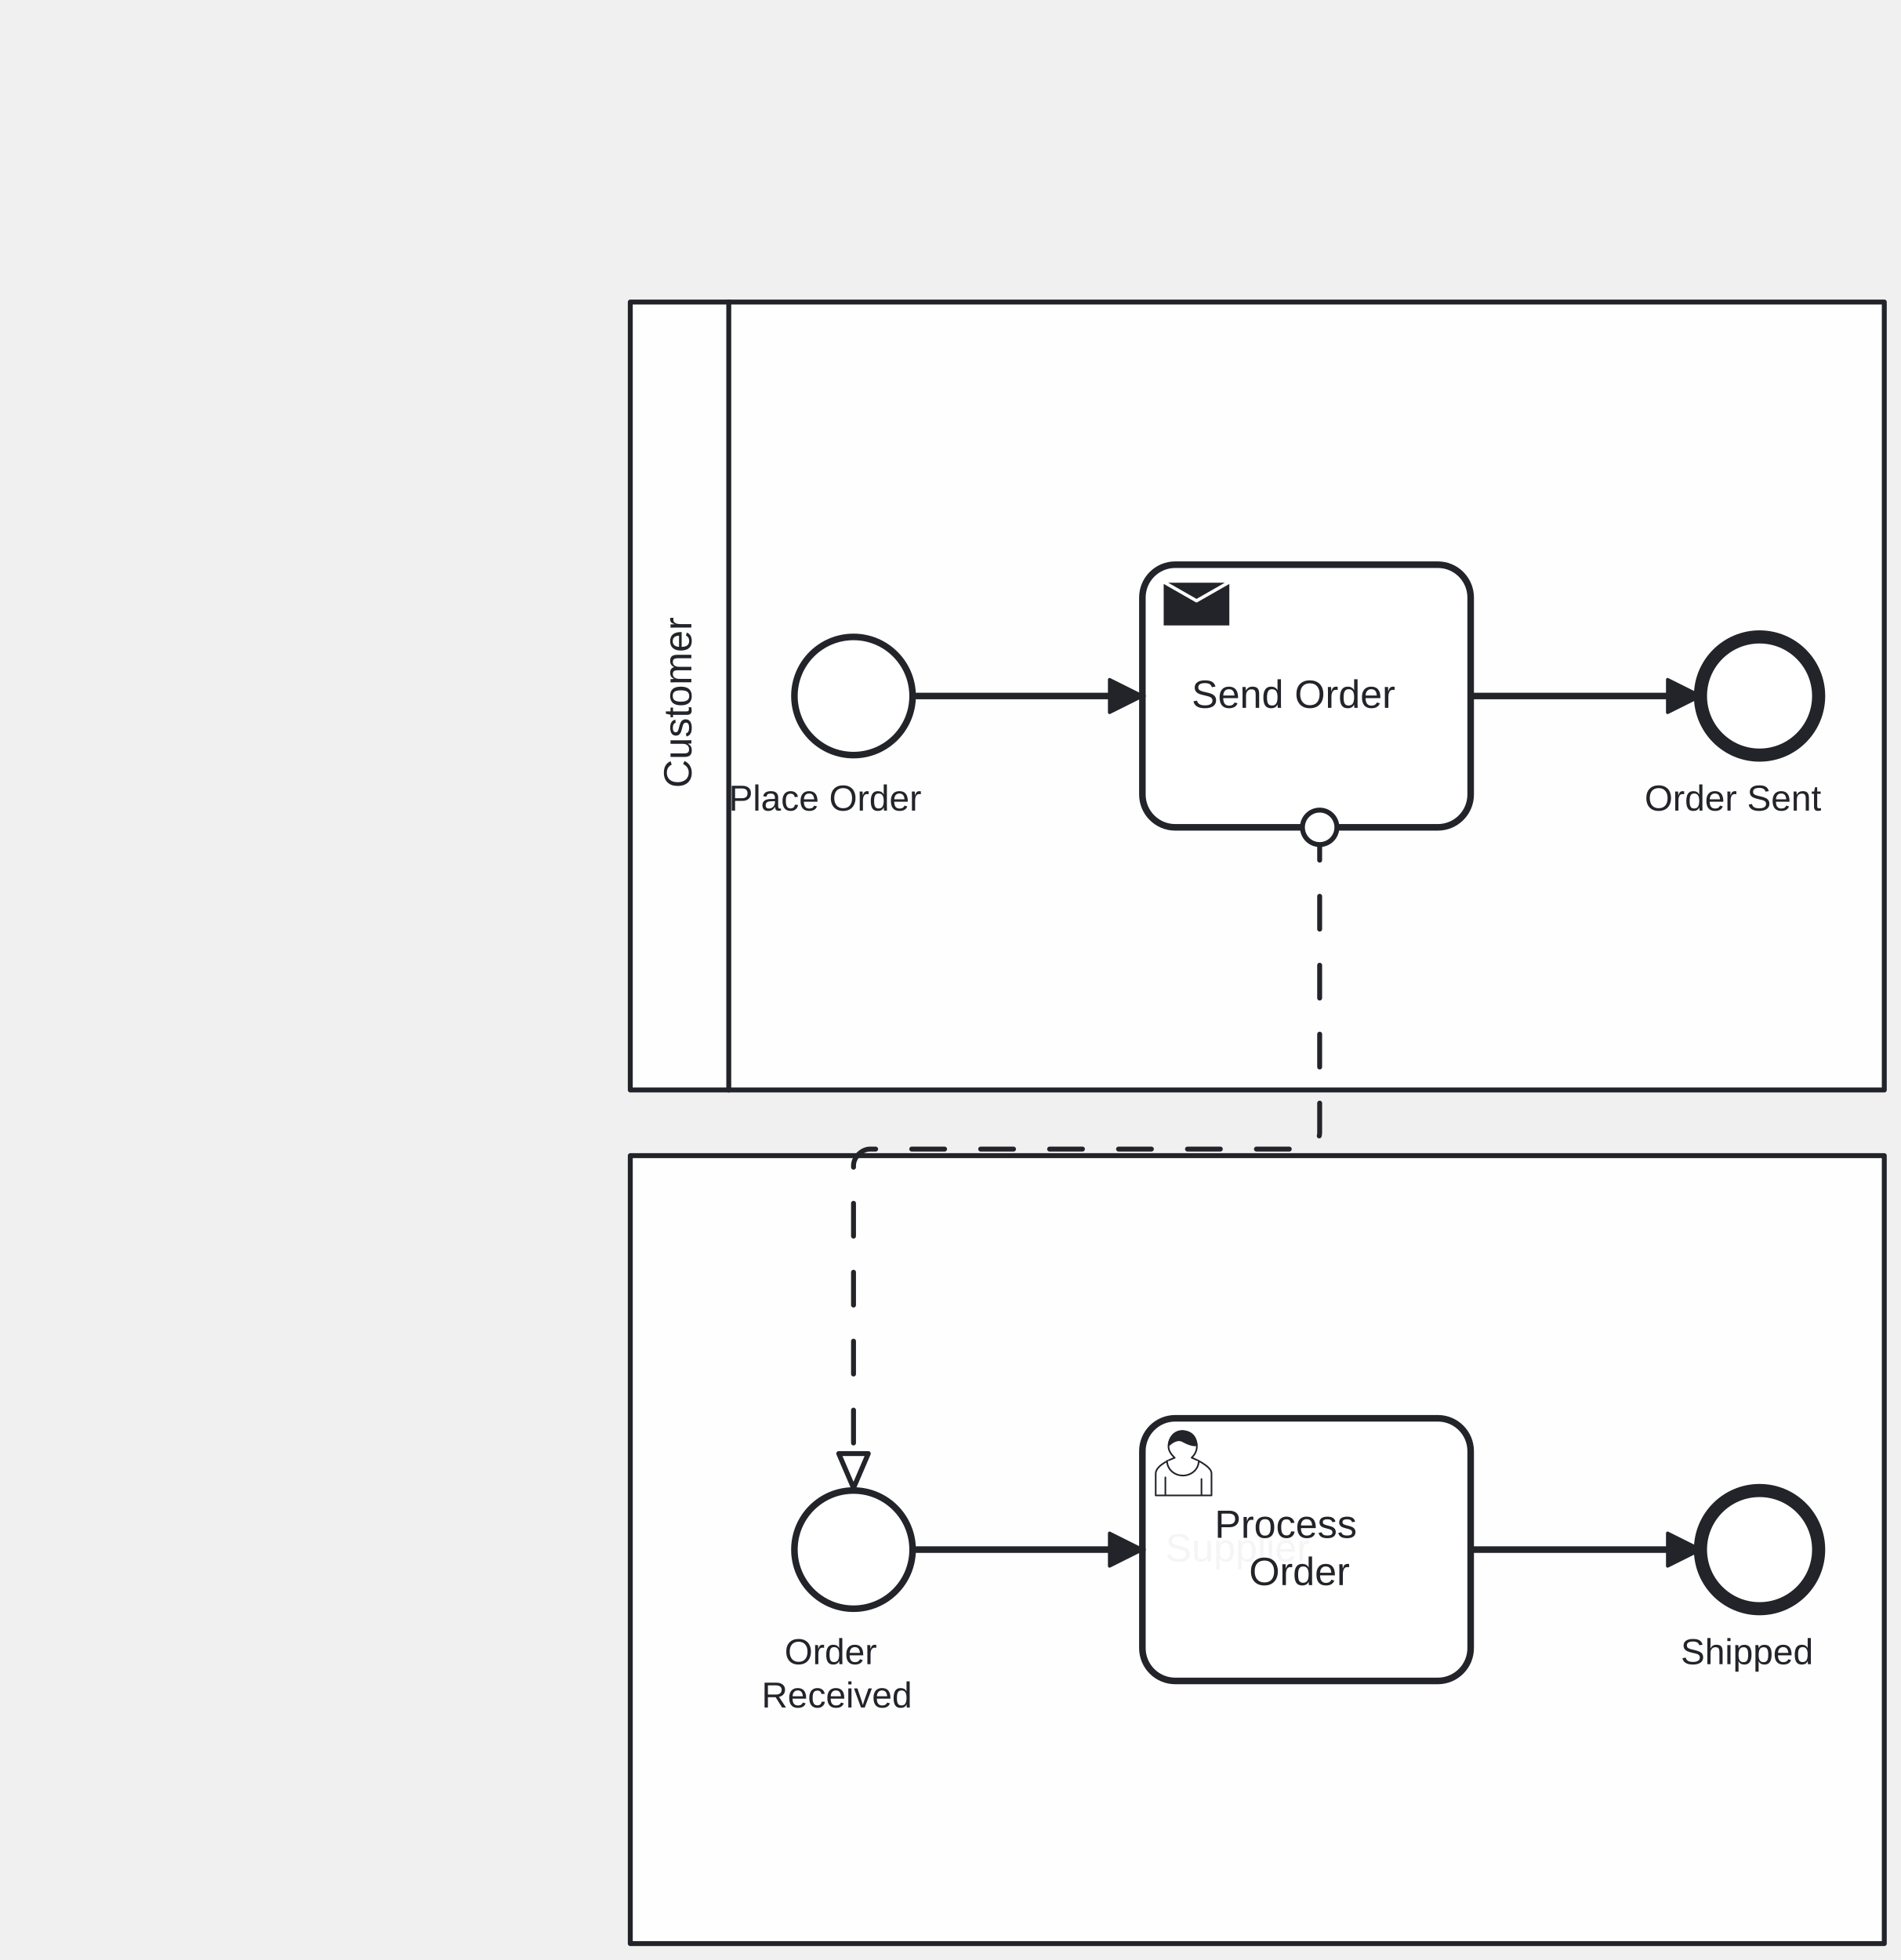
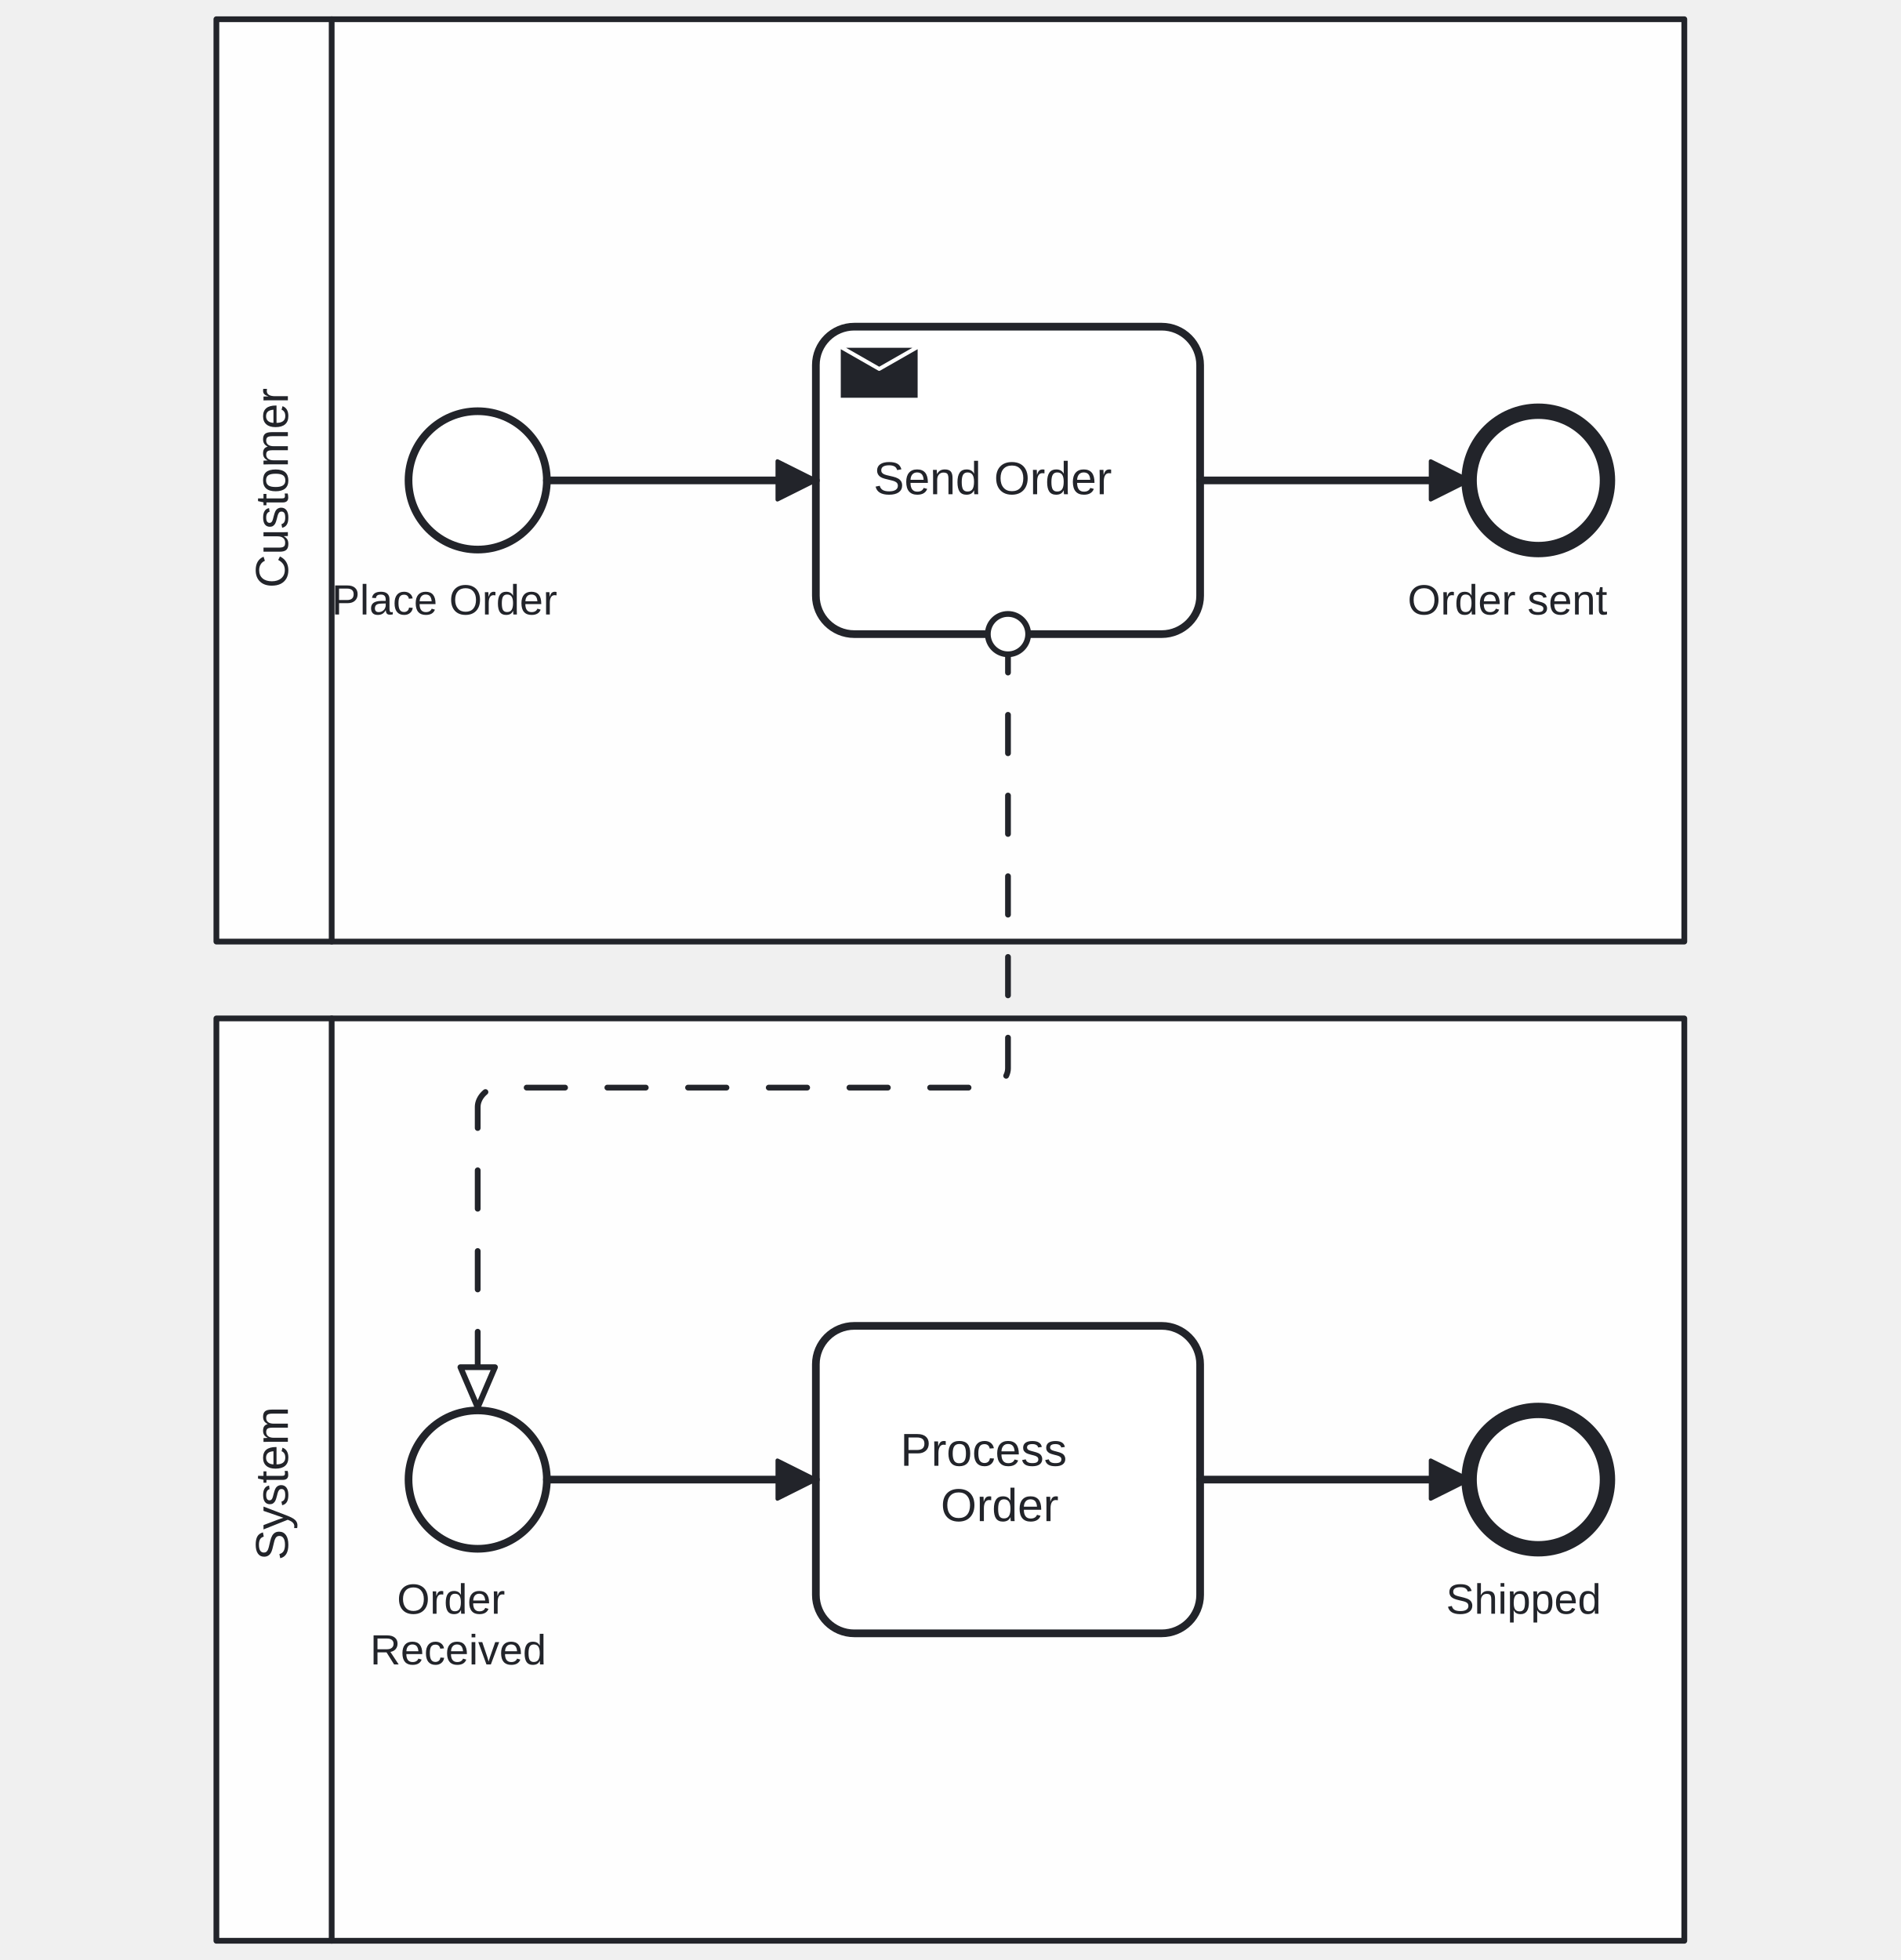
- <svg xmlns="http://www.w3.org/2000/svg" width="579" height="597" viewBox="0 0 579 597" version="1.1">
-   <g class="djs-group">
-     <g class="djs-element djs-shape" data-element-id="Participant_Customer" style="display: block;" transform="translate(192, 92)">
+ <svg xmlns="http://www.w3.org/2000/svg" width="579" height="597" viewBox="187 87 392 510" version="1.1">
+   <g class="djs-group">
+     <g class="djs-element djs-shape" data-element-id="Participant_1kju1v4" style="display: block;" transform="translate(192, 92)">
      <g class="djs-visual">
        <rect x="0" y="0" width="382" height="240" rx="0" ry="0" style="stroke-linecap: round; stroke-linejoin: round; stroke: hsl(225, 10%, 15%); stroke-width: 1.5px; fill: white; fill-opacity: 0.95;" />
        <path style="fill: none; stroke-linecap: round; stroke-linejoin: round; stroke: hsl(225, 10%, 15%); stroke-width: 1.5px;" d="M30,0L30,240" />
        <text style="font-family: Arial, sans-serif; font-size: 12px; font-weight: normal; fill: hsl(225, 10%, 15%);" lineHeight="1.2" class="djs-label" transform="matrix(-1.8369701987210297e-16, -1, 1, -1.8369701987210297e-16, 0, 240)">
          <tspan x="92" y="18.6">Customer</tspan>
        </text>
      </g>
      <rect x="-5" y="-5" rx="4" width="392" height="250" style="fill: none;" class="djs-outline" />
      <rect style="fill: none; stroke-opacity: 0; stroke: white; stroke-width: 15px;" class="djs-hit djs-hit-no-move" x="0" y="0" width="382" height="240" />
      <rect style="fill: none; stroke-opacity: 0; stroke: white; stroke-width: 15px;" class="djs-hit djs-hit-click-stroke" x="0" y="0" width="382" height="240" />
      <rect style="fill: none; stroke-opacity: 0; stroke: white; stroke-width: 15px;" class="djs-hit djs-hit-all" x="0" y="0" width="30" height="240" />
    </g>
    <g class="djs-children">
      <g class="djs-group">
-         <g class="djs-element djs-shape" data-element-id="StartEvent_PlaceOrder" style="display: block;" transform="translate(242, 194)">
+         <g class="djs-element djs-shape" data-element-id="Event_0rkf2lz" style="display: block;" transform="translate(242, 194)">
          <g class="djs-visual">
            <circle cx="18" cy="18" r="18" style="stroke-linecap: round; stroke-linejoin: round; stroke: hsl(225, 10%, 15%); stroke-width: 2px; fill: white; fill-opacity: 0.95;" />
          </g>
          <rect style="fill: none; stroke-opacity: 0; stroke: white; stroke-width: 15px;" class="djs-hit djs-hit-all" x="0" y="0" width="36" height="36" />
          <circle cx="18" cy="18" r="23" style="fill: none;" class="djs-outline" />
        </g>
      </g>
      <g class="djs-group">
-         <g class="djs-element djs-shape" data-element-id="SendTask_SendOrder" style="display: block;" transform="translate(348, 172)">
+         <g class="djs-element djs-shape" data-element-id="Activity_0umkpno" style="display: block;" transform="translate(348, 172)">
          <g class="djs-visual">
            <rect x="0" y="0" width="100" height="80" rx="10" ry="10" style="stroke-linecap: round; stroke-linejoin: round; stroke: hsl(225, 10%, 15%); stroke-width: 2px; fill: white; fill-opacity: 0.95;" />
            <text style="font-family: Arial, sans-serif; font-size: 12px; font-weight: normal; fill: hsl(225, 10%, 15%);" lineHeight="1.2" class="djs-label">
              <tspan x="15" y="43.6">Send Order</tspan>
            </text>
            <path style="fill: hsl(225, 10%, 15%); stroke-linecap: round; stroke-linejoin: round; stroke: white; stroke-width: 1px;" d="m 5.985,4.998 l 0,14 l 21,0 l 0,-14 z l 10.5,6 l 10.5,-6" />
          </g>
          <rect style="fill: none; stroke-opacity: 0; stroke: white; stroke-width: 15px;" class="djs-hit djs-hit-all" x="0" y="0" width="100" height="80" />
          <rect x="-5" y="-5" rx="14" width="110" height="90" style="fill: none;" class="djs-outline" />
        </g>
      </g>
      <g class="djs-group">
-         <g class="djs-element djs-shape" data-element-id="EndEvent_OrderSent" style="display: block;" transform="translate(518, 194)">
+         <g class="djs-element djs-shape" data-element-id="Event_0fdolr2" style="display: block;" transform="translate(518, 194)">
          <g class="djs-visual">
            <circle cx="18" cy="18" r="18" style="stroke-linecap: round; stroke-linejoin: round; stroke: hsl(225, 10%, 15%); stroke-width: 4px; fill: white; fill-opacity: 0.95;" />
          </g>
          <rect style="fill: none; stroke-opacity: 0; stroke: white; stroke-width: 15px;" class="djs-hit djs-hit-all" x="0" y="0" width="36" height="36" />
          <circle cx="18" cy="18" r="24" style="fill: none;" class="djs-outline" />
        </g>
      </g>
      <g class="djs-group">
-         <g class="djs-element djs-connection" data-element-id="Flow_PlaceOrder_to_SendOrder" style="display: block;">
-           <g class="djs-visual">
-             <defs>
-               <marker id="marker-a6pc9mno15rv40jfqkfuq200o" viewBox="0 0 20 20" refX="11" refY="10" markerWidth="10" markerHeight="10" orient="auto">
-                 <path d="M 1 5 L 11 10 L 1 15 Z" style="stroke-linecap: round; stroke-linejoin: round; stroke: hsl(225, 10%, 15%); stroke-width: 1px; fill: hsl(225, 10%, 15%);" />
-               </marker>
-             </defs>
-             <path style="fill: none; stroke-linecap: round; stroke-linejoin: round; stroke: hsl(225, 10%, 15%); stroke-width: 2px; marker-end: url(#marker-a6pc9mno15rv40jfqkfuq200o);" data-corner-radius="5" d="M278,212L348,212" />
+         <g class="djs-element djs-connection" data-element-id="Flow_0b8esdu" style="display: block;">
+           <g class="djs-visual">
+             <defs>
+               <marker id="marker-9dx4oyaa87dorilsuh55i6ewi" viewBox="0 0 20 20" refX="11" refY="10" markerWidth="10" markerHeight="10" orient="auto">
+                 <path d="M 1 5 L 11 10 L 1 15 Z" style="stroke-linecap: round; stroke-linejoin: round; stroke: hsl(225, 10%, 15%); stroke-width: 1px; fill: hsl(225, 10%, 15%);" />
+               </marker>
+             </defs>
+             <path style="fill: none; stroke-linecap: round; stroke-linejoin: round; stroke: hsl(225, 10%, 15%); stroke-width: 2px; marker-end: url(#marker-9dx4oyaa87dorilsuh55i6ewi);" data-corner-radius="5" d="M278,212L348,212" />
          </g>
          <path d="M278,212L348,212" style="fill: none; stroke-opacity: 0; stroke: white; stroke-width: 15px;" class="djs-hit djs-hit-stroke" />
          <rect x="273" y="207" rx="4" width="80" height="10" style="fill: none;" class="djs-outline" />
        </g>
      </g>
      <g class="djs-group">
-         <g class="djs-element djs-connection" data-element-id="Flow_SendOrder_to_OrderSent" style="display: block;">
-           <g class="djs-visual">
-             <defs>
-               <marker id="marker-9vg5xfiujlolwec9u8gjyougk" viewBox="0 0 20 20" refX="11" refY="10" markerWidth="10" markerHeight="10" orient="auto">
-                 <path d="M 1 5 L 11 10 L 1 15 Z" style="stroke-linecap: round; stroke-linejoin: round; stroke: hsl(225, 10%, 15%); stroke-width: 1px; fill: hsl(225, 10%, 15%);" />
-               </marker>
-             </defs>
-             <path style="fill: none; stroke-linecap: round; stroke-linejoin: round; stroke: hsl(225, 10%, 15%); stroke-width: 2px; marker-end: url(#marker-9vg5xfiujlolwec9u8gjyougk);" data-corner-radius="5" d="M448,212L518,212" />
+         <g class="djs-element djs-connection" data-element-id="Flow_1horjnb" style="display: block;">
+           <g class="djs-visual">
+             <defs>
+               <marker id="marker-8fa6w9lut8hlaotomehc2udoh" viewBox="0 0 20 20" refX="11" refY="10" markerWidth="10" markerHeight="10" orient="auto">
+                 <path d="M 1 5 L 11 10 L 1 15 Z" style="stroke-linecap: round; stroke-linejoin: round; stroke: hsl(225, 10%, 15%); stroke-width: 1px; fill: hsl(225, 10%, 15%);" />
+               </marker>
+             </defs>
+             <path style="fill: none; stroke-linecap: round; stroke-linejoin: round; stroke: hsl(225, 10%, 15%); stroke-width: 2px; marker-end: url(#marker-8fa6w9lut8hlaotomehc2udoh);" data-corner-radius="5" d="M448,212L518,212" />
          </g>
          <path d="M448,212L518,212" style="fill: none; stroke-opacity: 0; stroke: white; stroke-width: 15px;" class="djs-hit djs-hit-stroke" />
          <rect x="443" y="207" rx="4" width="80" height="10" style="fill: none;" class="djs-outline" />
        </g>
      </g>
    </g>
  </g>
  <g class="djs-group">
-     <g class="djs-element djs-shape" data-element-id="Participant_Supplier" style="display: block;" transform="translate(192, 352)">
+     <g class="djs-element djs-shape" data-element-id="Participant_0yixlru" style="display: block;" transform="translate(192, 352)">
      <g class="djs-visual">
        <rect x="0" y="0" width="382" height="240" rx="0" ry="0" style="stroke-linecap: round; stroke-linejoin: round; stroke: hsl(225, 10%, 15%); stroke-width: 1.5px; fill: white; fill-opacity: 0.95;" />
-         <text style="font-family: Arial, sans-serif; font-size: 12px; font-weight: normal; fill: hsl(225, 10%, 15%);" lineHeight="1.2" class="djs-label">
-           <tspan x="163" y="123.6">Supplier</tspan>
+         <path style="fill: none; stroke-linecap: round; stroke-linejoin: round; stroke: hsl(225, 10%, 15%); stroke-width: 1.5px;" d="M30,0L30,240" />
+         <text style="font-family: Arial, sans-serif; font-size: 12px; font-weight: normal; fill: hsl(225, 10%, 15%);" lineHeight="1.2" class="djs-label" transform="matrix(-1.8369701987210297e-16, -1, 1, -1.8369701987210297e-16, 0, 240)">
+           <tspan x="99" y="18.6">System</tspan>
        </text>
      </g>
      <rect x="-5" y="-5" rx="4" width="392" height="250" style="fill: none;" class="djs-outline" />
-       <rect style="fill: none; stroke-opacity: 0; stroke: white; stroke-width: 15px;" class="djs-hit djs-hit-all" x="0" y="0" width="382" height="240" />
+       <rect style="fill: none; stroke-opacity: 0; stroke: white; stroke-width: 15px;" class="djs-hit djs-hit-no-move" x="0" y="0" width="382" height="240" />
+       <rect style="fill: none; stroke-opacity: 0; stroke: white; stroke-width: 15px;" class="djs-hit djs-hit-click-stroke" x="0" y="0" width="382" height="240" />
+       <rect style="fill: none; stroke-opacity: 0; stroke: white; stroke-width: 15px;" class="djs-hit djs-hit-all" x="0" y="0" width="30" height="240" />
    </g>
    <g class="djs-children">
      <g class="djs-group">
-         <g class="djs-element djs-shape" data-element-id="StartEvent_OrderReceived" style="display: block;" transform="translate(242, 454)">
+         <g class="djs-element djs-shape" data-element-id="Event_1h8xs3a" style="display: block;" transform="translate(242, 454)">
          <g class="djs-visual">
            <circle cx="18" cy="18" r="18" style="stroke-linecap: round; stroke-linejoin: round; stroke: hsl(225, 10%, 15%); stroke-width: 2px; fill: white; fill-opacity: 0.95;" />
          </g>
          <rect style="fill: none; stroke-opacity: 0; stroke: white; stroke-width: 15px;" class="djs-hit djs-hit-all" x="0" y="0" width="36" height="36" />
          <circle cx="18" cy="18" r="23" style="fill: none;" class="djs-outline" />
        </g>
      </g>
      <g class="djs-group">
-         <g class="djs-element djs-shape" data-element-id="UserTask_ProcessOrder" style="display: block;" transform="translate(348, 432)">
+         <g class="djs-element djs-shape" data-element-id="Activity_185uqln" style="display: block;" transform="translate(348, 432)">
          <g class="djs-visual">
            <rect x="0" y="0" width="100" height="80" rx="10" ry="10" style="stroke-linecap: round; stroke-linejoin: round; stroke: hsl(225, 10%, 15%); stroke-width: 2px; fill: white; fill-opacity: 0.95;" />
            <text style="font-family: Arial, sans-serif; font-size: 12px; font-weight: normal; fill: hsl(225, 10%, 15%);" lineHeight="1.2" class="djs-label">
              <tspan x="22" y="36.4">Process </tspan>
              <tspan x="32.5" y="50.8">Order</tspan>
            </text>
-             <path style="fill: white; stroke-linecap: round; stroke-linejoin: round; stroke: hsl(225, 10%, 15%); stroke-width: 0.5px;" d="m 15,12 c 0.909,-0.845 1.594,-2.049 1.594,-3.385 0,-2.554 -1.805,-4.622 -4.357,-4.622 -2.552,0 -4.288,2.068 -4.288,4.622 0,1.348 0.974,2.562 1.896,3.405 -0.529,0.187 -5.669,2.097 -5.794,4.756 v 6.718 h 17 v -6.718 c 0,-2.298 -5.528,-4.595 -6.051,-4.776 zm -8,6 l 0,5.5 m 11,0 l 0,-5" />
-             <path style="fill: white; stroke-linecap: round; stroke-linejoin: round; stroke: hsl(225, 10%, 15%); stroke-width: 0.5px;" d="m 15,12 m 2.162,1.009 c 0,2.447 -2.158,4.431 -4.821,4.431 -2.665,0 -4.822,-1.981 -4.822,-4.431 " />
-             <path style="fill: hsl(225, 10%, 15%); stroke-linecap: round; stroke-linejoin: round; stroke: hsl(225, 10%, 15%); stroke-width: 0.5px;" d="m 15,12 m -6.9,-3.80 c 0,0 2.251,-2.358 4.274,-1.177 2.024,1.181 4.221,1.537 4.124,0.965 -0.098,-0.57 -0.117,-3.791 -4.191,-4.136 -3.575,0.001 -4.208,3.367 -4.207,4.348 z" />
          </g>
          <rect style="fill: none; stroke-opacity: 0; stroke: white; stroke-width: 15px;" class="djs-hit djs-hit-all" x="0" y="0" width="100" height="80" />
          <rect x="-5" y="-5" rx="14" width="110" height="90" style="fill: none;" class="djs-outline" />
        </g>
      </g>
      <g class="djs-group">
-         <g class="djs-element djs-shape" data-element-id="EndEvent_Shipped" style="display: block;" transform="translate(518, 454)">
+         <g class="djs-element djs-shape" data-element-id="Event_179z2y5" style="display: block;" transform="translate(518, 454)">
          <g class="djs-visual">
            <circle cx="18" cy="18" r="18" style="stroke-linecap: round; stroke-linejoin: round; stroke: hsl(225, 10%, 15%); stroke-width: 4px; fill: white; fill-opacity: 0.95;" />
          </g>
          <rect style="fill: none; stroke-opacity: 0; stroke: white; stroke-width: 15px;" class="djs-hit djs-hit-all" x="0" y="0" width="36" height="36" />
          <circle cx="18" cy="18" r="24" style="fill: none;" class="djs-outline" />
        </g>
      </g>
      <g class="djs-group">
-         <g class="djs-element djs-connection" data-element-id="Flow_OrderReceived_to_ProcessOrder" style="display: block;">
-           <g class="djs-visual">
-             <defs>
-               <marker id="marker-b2sztuibp37pke67bm7hxni45" viewBox="0 0 20 20" refX="11" refY="10" markerWidth="10" markerHeight="10" orient="auto">
-                 <path d="M 1 5 L 11 10 L 1 15 Z" style="stroke-linecap: round; stroke-linejoin: round; stroke: hsl(225, 10%, 15%); stroke-width: 1px; fill: hsl(225, 10%, 15%);" />
-               </marker>
-             </defs>
-             <path style="fill: none; stroke-linecap: round; stroke-linejoin: round; stroke: hsl(225, 10%, 15%); stroke-width: 2px; marker-end: url(#marker-b2sztuibp37pke67bm7hxni45);" data-corner-radius="5" d="M278,472L348,472" />
+         <g class="djs-element djs-connection" data-element-id="Flow_1gk4gdw" style="display: block;">
+           <g class="djs-visual">
+             <defs>
+               <marker id="marker-9ik5ajkwnl72s31aaogf2wzin" viewBox="0 0 20 20" refX="11" refY="10" markerWidth="10" markerHeight="10" orient="auto">
+                 <path d="M 1 5 L 11 10 L 1 15 Z" style="stroke-linecap: round; stroke-linejoin: round; stroke: hsl(225, 10%, 15%); stroke-width: 1px; fill: hsl(225, 10%, 15%);" />
+               </marker>
+             </defs>
+             <path style="fill: none; stroke-linecap: round; stroke-linejoin: round; stroke: hsl(225, 10%, 15%); stroke-width: 2px; marker-end: url(#marker-9ik5ajkwnl72s31aaogf2wzin);" data-corner-radius="5" d="M278,472L348,472" />
          </g>
          <path d="M278,472L348,472" style="fill: none; stroke-opacity: 0; stroke: white; stroke-width: 15px;" class="djs-hit djs-hit-stroke" />
          <rect x="273" y="467" rx="4" width="80" height="10" style="fill: none;" class="djs-outline" />
        </g>
      </g>
      <g class="djs-group">
-         <g class="djs-element djs-connection" data-element-id="Flow_ProcessOrder_to_Shipped" style="display: block;">
-           <g class="djs-visual">
-             <defs>
-               <marker id="marker-72igjjvh5qfhv053un8xdfxw9" viewBox="0 0 20 20" refX="11" refY="10" markerWidth="10" markerHeight="10" orient="auto">
-                 <path d="M 1 5 L 11 10 L 1 15 Z" style="stroke-linecap: round; stroke-linejoin: round; stroke: hsl(225, 10%, 15%); stroke-width: 1px; fill: hsl(225, 10%, 15%);" />
-               </marker>
-             </defs>
-             <path style="fill: none; stroke-linecap: round; stroke-linejoin: round; stroke: hsl(225, 10%, 15%); stroke-width: 2px; marker-end: url(#marker-72igjjvh5qfhv053un8xdfxw9);" data-corner-radius="5" d="M448,472L518,472" />
+         <g class="djs-element djs-connection" data-element-id="Flow_0g34i2q" style="display: block;">
+           <g class="djs-visual">
+             <defs>
+               <marker id="marker-cjpwduw4ie60j42f7sgco11x6" viewBox="0 0 20 20" refX="11" refY="10" markerWidth="10" markerHeight="10" orient="auto">
+                 <path d="M 1 5 L 11 10 L 1 15 Z" style="stroke-linecap: round; stroke-linejoin: round; stroke: hsl(225, 10%, 15%); stroke-width: 1px; fill: hsl(225, 10%, 15%);" />
+               </marker>
+             </defs>
+             <path style="fill: none; stroke-linecap: round; stroke-linejoin: round; stroke: hsl(225, 10%, 15%); stroke-width: 2px; marker-end: url(#marker-cjpwduw4ie60j42f7sgco11x6);" data-corner-radius="5" d="M448,472L518,472" />
          </g>
          <path d="M448,472L518,472" style="fill: none; stroke-opacity: 0; stroke: white; stroke-width: 15px;" class="djs-hit djs-hit-stroke" />
          <rect x="443" y="467" rx="4" width="80" height="10" style="fill: none;" class="djs-outline" />
        </g>
      </g>
    </g>
  </g>
  <g class="djs-group">
-     <g class="djs-element djs-connection" data-element-id="Flow_SendOrder_to_OrderReceived" style="display: block;">
+     <g class="djs-element djs-connection" data-element-id="Flow_10mh91e" style="display: block;">
      <g class="djs-visual">
        <defs>
-           <marker id="marker-78684bmks56asx3l8t2spn7ca" viewBox="0 0 20 20" refX="8.5" refY="5" markerWidth="20" markerHeight="20" orient="auto">
+           <marker id="marker-7nt04xs595cue2tk3vapkkk85" viewBox="0 0 20 20" refX="8.5" refY="5" markerWidth="20" markerHeight="20" orient="auto">
            <path d="m 1 5 l 0 -3 l 7 3 l -7 3 z" style="stroke-linecap: round; stroke-linejoin: round; stroke: hsl(225, 10%, 15%); stroke-width: 1px; fill: white; stroke-dasharray: 10000,1;" />
          </marker>
-           <marker id="marker-cpqf1tia4y2shy0o87cx1vk9h" viewBox="0 0 20 20" refX="6" refY="6" markerWidth="20" markerHeight="20" orient="auto">
+           <marker id="marker-8z1ra5emeoomnhgciwk0f0rqv" viewBox="0 0 20 20" refX="6" refY="6" markerWidth="20" markerHeight="20" orient="auto">
            <circle cx="6" cy="6" r="3.5" style="stroke-linecap: round; stroke-linejoin: round; stroke: hsl(225, 10%, 15%); stroke-width: 1px; fill: white; stroke-dasharray: 10000,1;" />
          </marker>
        </defs>
-         <path style="fill: none; stroke-linecap: round; stroke-linejoin: round; stroke: hsl(225, 10%, 15%); stroke-width: 1.5px; marker-end: url(#marker-78684bmks56asx3l8t2spn7ca); marker-start: url(#marker-cpqf1tia4y2shy0o87cx1vk9h); stroke-dasharray: 10, 11;" data-corner-radius="5" d="M402,252L402,345C402,347.5,399.5,350,397,350L265,350C262.5,350,260,352.5,260,355L260,454" />
-       </g>
-       <path d="M402,252L402,350L260,350L260,454" style="fill: none; stroke-opacity: 0; stroke: white; stroke-width: 15px;" class="djs-hit djs-hit-stroke" />
-       <rect x="255" y="247" rx="4" width="152" height="212" style="fill: none;" class="djs-outline" />
-     </g>
-   </g>
-   <g class="djs-group">
-     <g class="djs-element djs-shape" data-element-id="StartEvent_PlaceOrder_label" style="display: block;" transform="translate(222, 237)">
+         <path style="fill: none; stroke-linecap: round; stroke-linejoin: round; stroke: hsl(225, 10%, 15%); stroke-width: 1.5px; marker-end: url(#marker-7nt04xs595cue2tk3vapkkk85); marker-start: url(#marker-8z1ra5emeoomnhgciwk0f0rqv); stroke-dasharray: 10, 11;" data-corner-radius="5" d="M398,252L398,365C398,367.5,395.5,370,393,370L265,370C262.5,370,260,372.5,260,375L260,454" />
+       </g>
+       <path d="M398,252L398,370L260,370L260,454" style="fill: none; stroke-opacity: 0; stroke: white; stroke-width: 15px;" class="djs-hit djs-hit-stroke" />
+       <rect x="255" y="247" rx="4" width="148" height="212" style="fill: none;" class="djs-outline" />
+     </g>
+   </g>
+   <g class="djs-group">
+     <g class="djs-element djs-shape" data-element-id="Event_0rkf2lz_label" style="display: block;" transform="translate(222, 237)">
      <g class="djs-visual">
        <text style="font-family: Arial, sans-serif; font-size: 11px; font-weight: normal; fill: hsl(225, 10%, 15%);" lineHeight="1.2" class="djs-label">
          <tspan x="0" y="9.9">Place Order</tspan>
        </text>
      </g>
      <rect style="fill: none; stroke-opacity: 0; stroke: white; stroke-width: 15px;" class="djs-hit djs-hit-all" x="0" y="0" width="77" height="14" />
      <rect x="-5" y="-5" rx="4" width="87" height="24" style="fill: none;" class="djs-outline" />
    </g>
  </g>
  <g class="djs-group">
-     <g class="djs-element djs-shape" data-element-id="StartEvent_OrderReceived_label" style="display: block;" transform="translate(232, 497)">
+     <g class="djs-element djs-shape" data-element-id="Event_1h8xs3a_label" style="display: block;" transform="translate(232, 497)">
      <g class="djs-visual">
        <text style="font-family: Arial, sans-serif; font-size: 11px; font-weight: normal; fill: hsl(225, 10%, 15%);" lineHeight="1.2" class="djs-label">
          <tspan x="7" y="9.9">Order </tspan>
          <tspan x="0" y="23.1">Received</tspan>
        </text>
      </g>
      <rect style="fill: none; stroke-opacity: 0; stroke: white; stroke-width: 15px;" class="djs-hit djs-hit-all" x="0" y="0" width="56" height="27" />
      <rect x="-5" y="-5" rx="4" width="66" height="37" style="fill: none;" class="djs-outline" />
    </g>
  </g>
  <g class="djs-group">
-     <g class="djs-element djs-shape" data-element-id="EndEvent_OrderSent_label" style="display: block;" transform="translate(501, 237)">
-       <g class="djs-visual">
-         <text style="font-family: Arial, sans-serif; font-size: 11px; font-weight: normal; fill: hsl(225, 10%, 15%);" lineHeight="1.2" class="djs-label">
-           <tspan x="0" y="9.9">Order Sent</tspan>
+     <g class="djs-element djs-shape" data-element-id="Event_0fdolr2_label" style="display: block;" transform="translate(502, 237)">
+       <g class="djs-visual">
+         <text style="font-family: Arial, sans-serif; font-size: 11px; font-weight: normal; fill: hsl(225, 10%, 15%);" lineHeight="1.2" class="djs-label">
+           <tspan x="0" y="9.9">Order sent</tspan>
        </text>
      </g>
      <rect style="fill: none; stroke-opacity: 0; stroke: white; stroke-width: 15px;" class="djs-hit djs-hit-all" x="0" y="0" width="70" height="14" />
      <rect x="-5" y="-5" rx="4" width="80" height="24" style="fill: none;" class="djs-outline" />
    </g>
  </g>
  <g class="djs-group">
-     <g class="djs-element djs-shape" data-element-id="EndEvent_Shipped_label" style="display: block;" transform="translate(512, 497)">
+     <g class="djs-element djs-shape" data-element-id="Event_179z2y5_label" style="display: block;" transform="translate(512, 497)">
      <g class="djs-visual">
        <text style="font-family: Arial, sans-serif; font-size: 11px; font-weight: normal; fill: hsl(225, 10%, 15%);" lineHeight="1.2" class="djs-label">
          <tspan x="0" y="9.9">Shipped</tspan>
        </text>
      </g>
      <rect style="fill: none; stroke-opacity: 0; stroke: white; stroke-width: 15px;" class="djs-hit djs-hit-all" x="0" y="0" width="49" height="14" />
      <rect x="-5" y="-5" rx="4" width="59" height="24" style="fill: none;" class="djs-outline" />
    </g>
  </g>
</svg>
